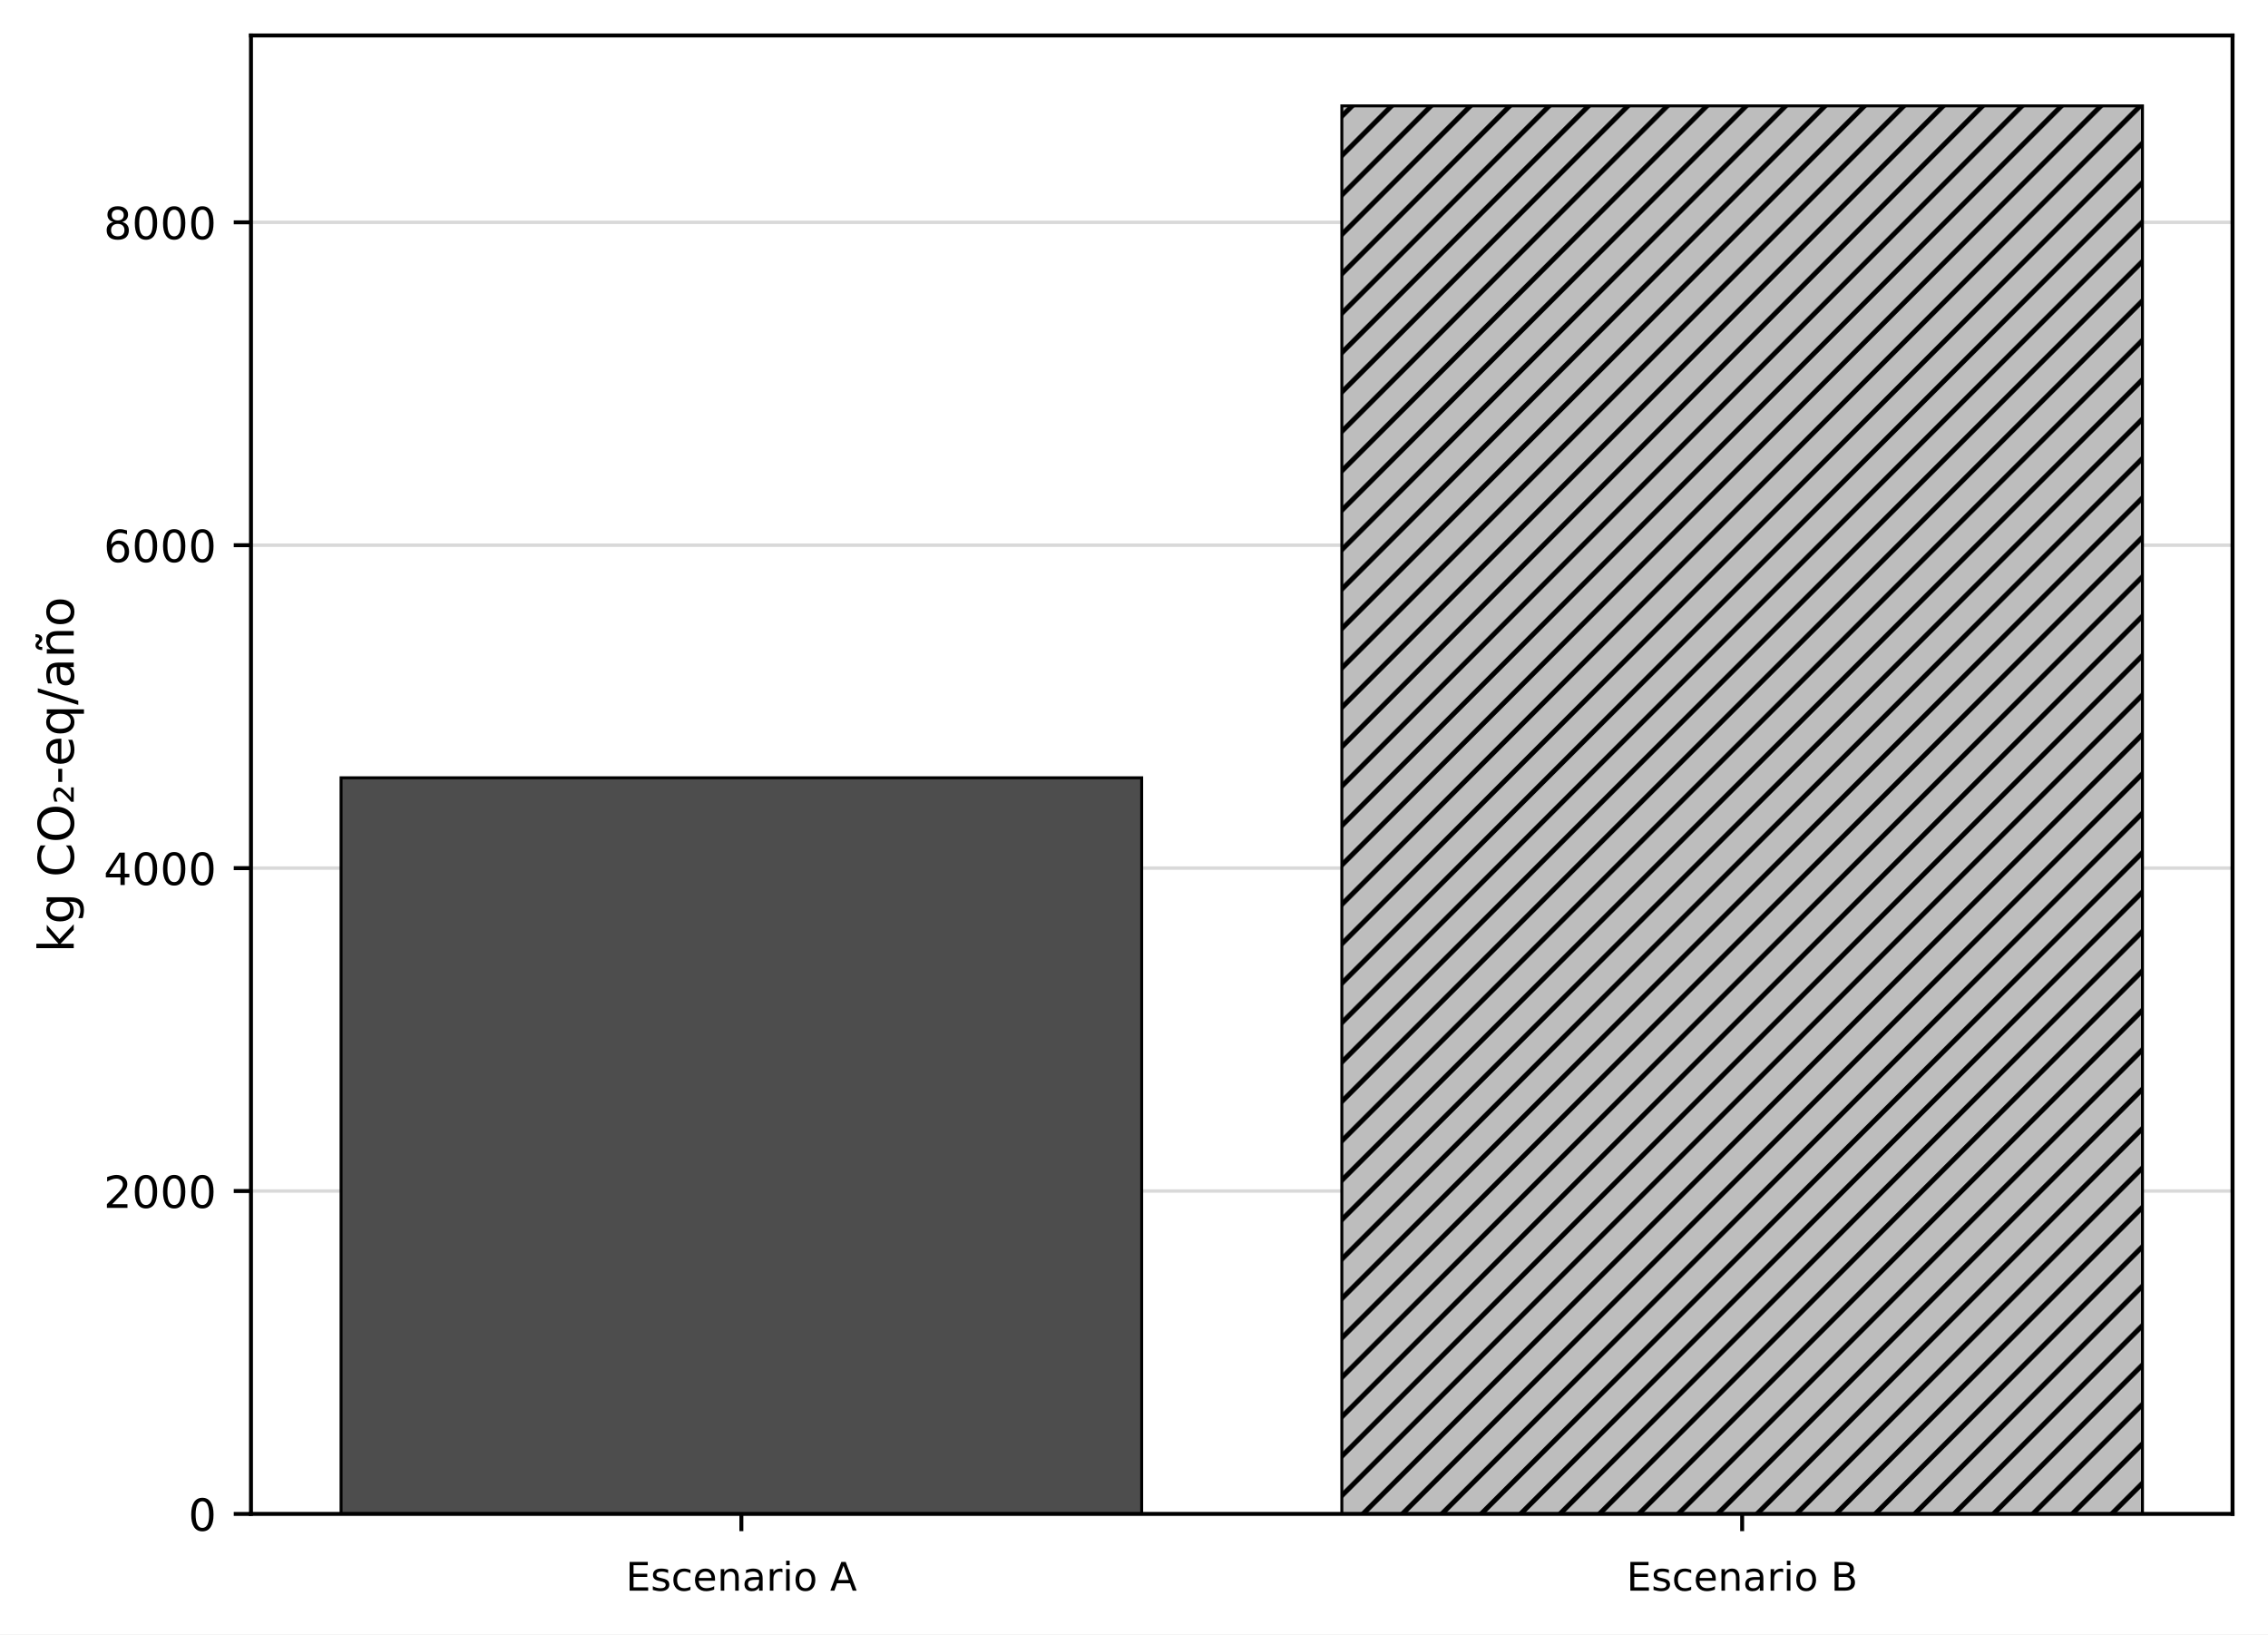
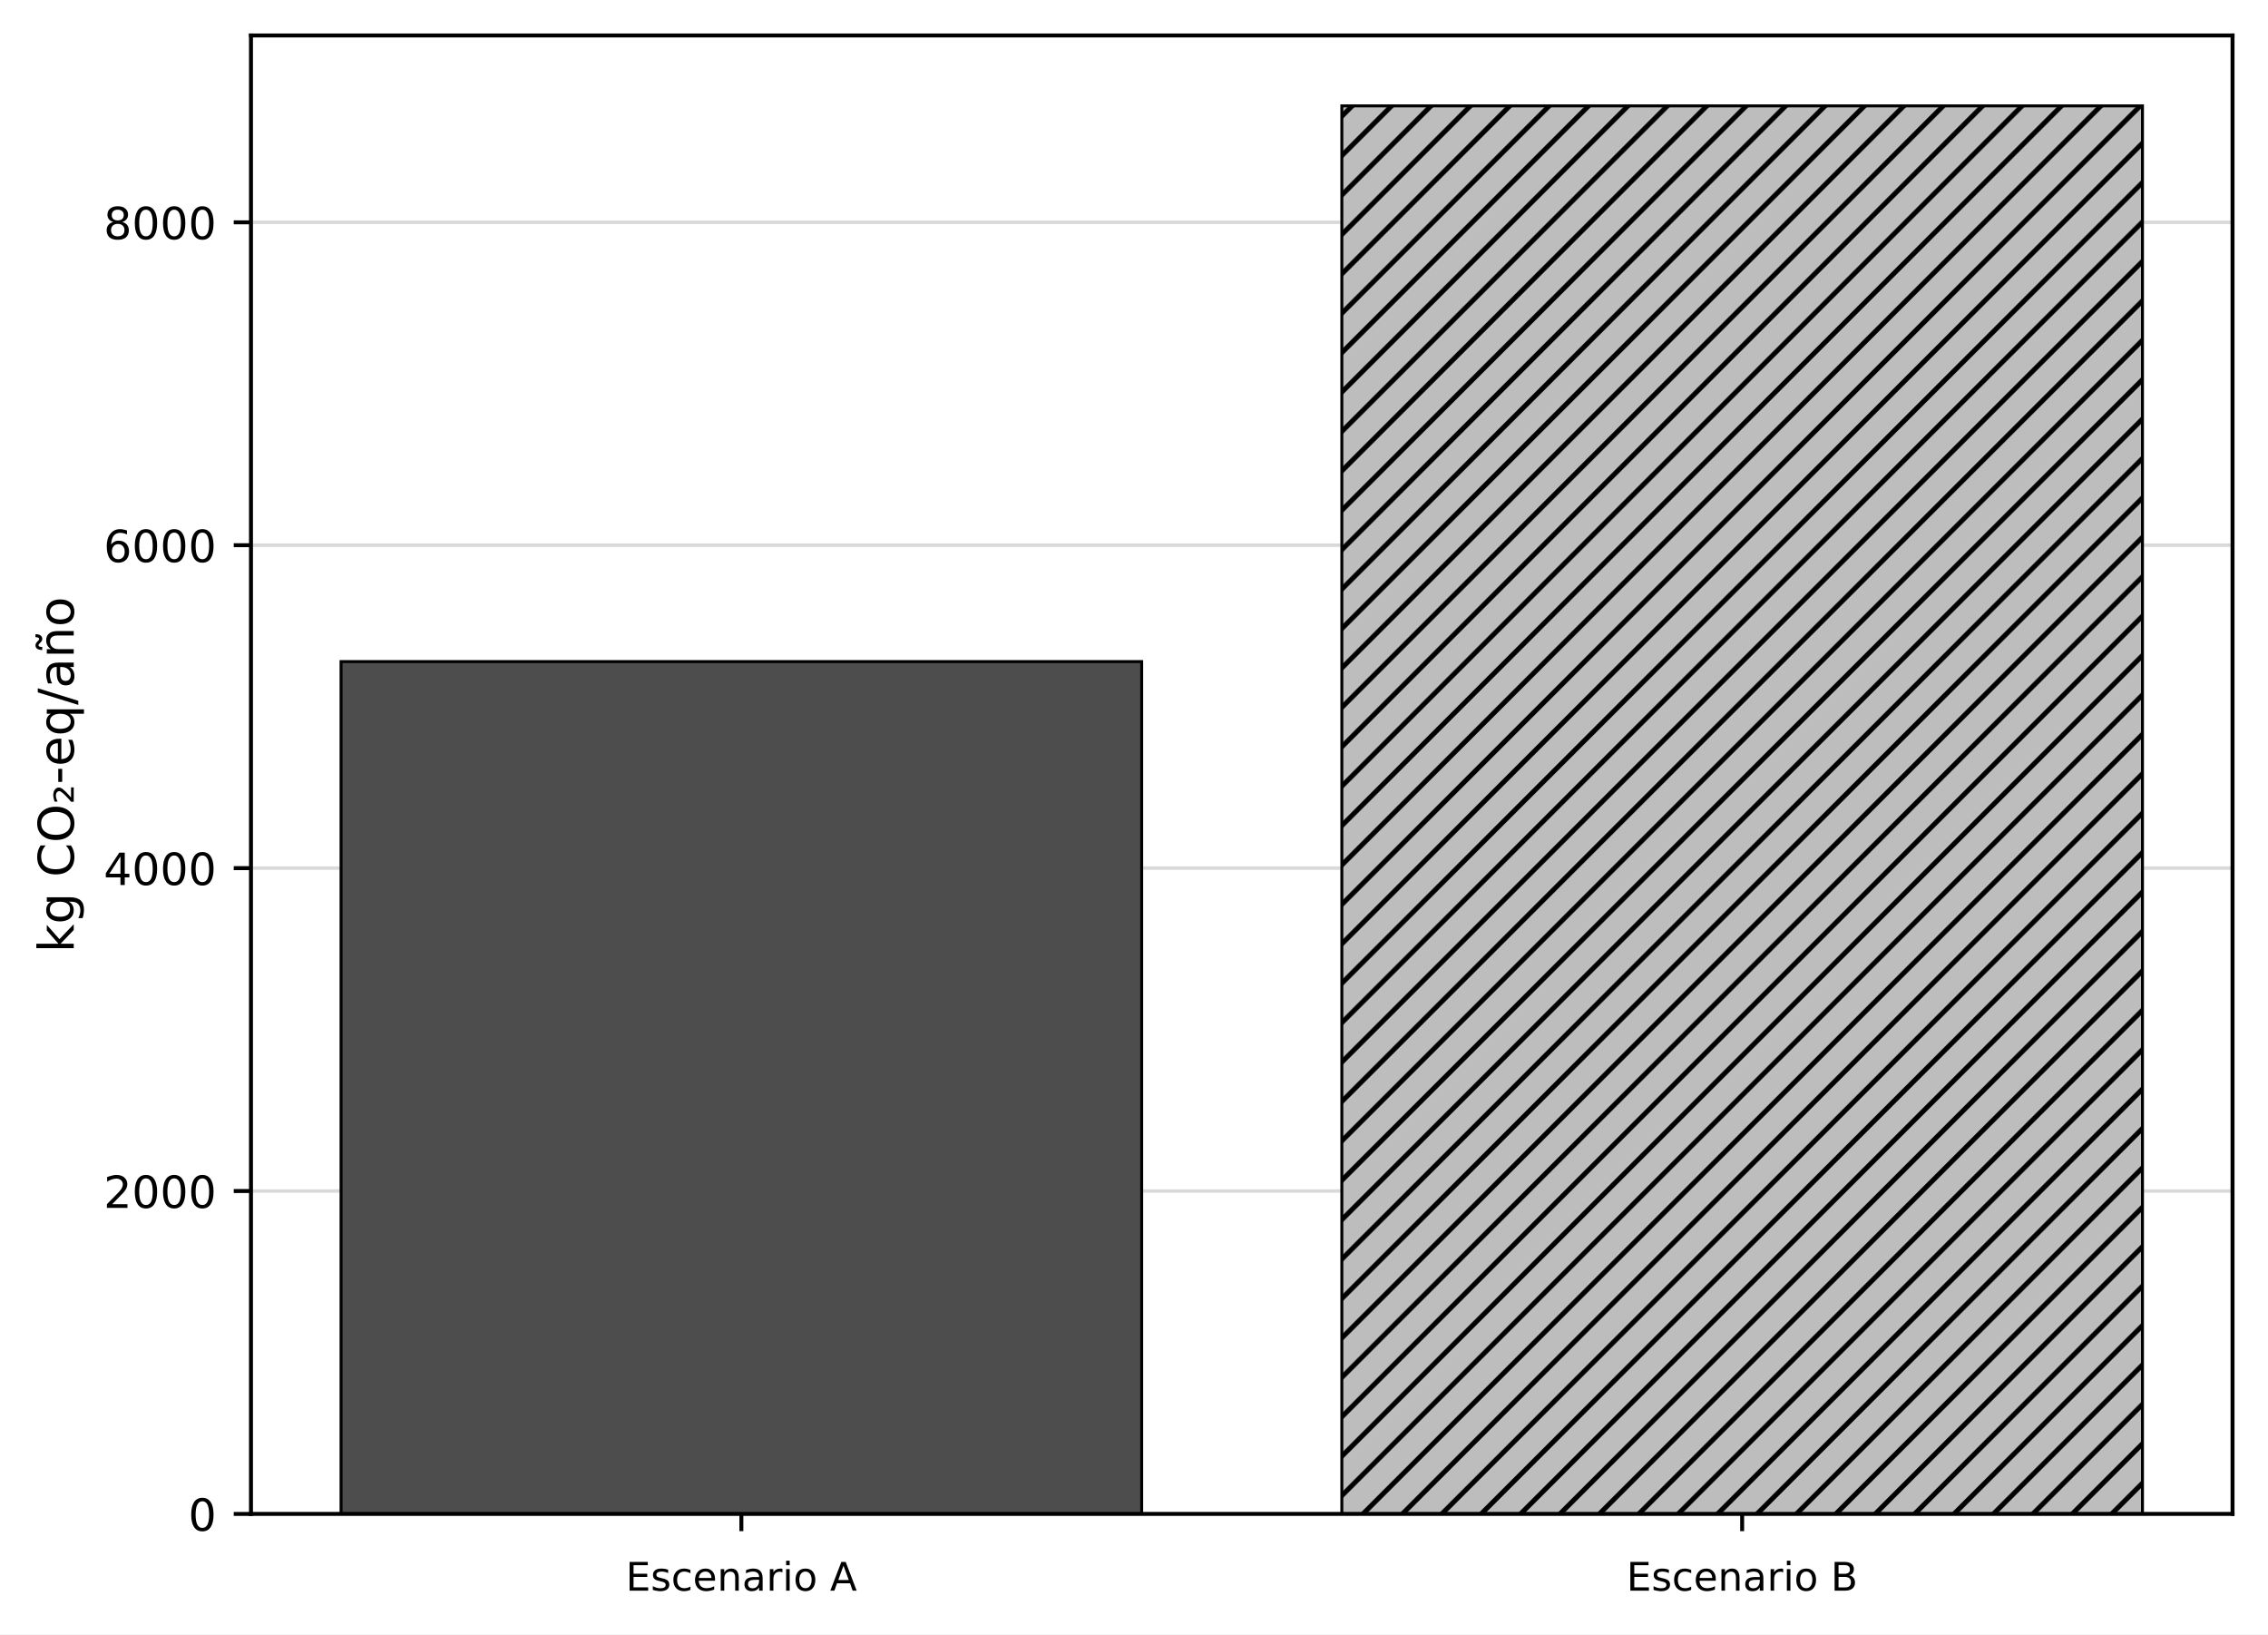
<svg xmlns="http://www.w3.org/2000/svg" xmlns:xlink="http://www.w3.org/1999/xlink" width="460.433pt" height="331.743pt" viewBox="0 0 460.433 331.743" version="1.1">
  <defs>
    <style type="text/css">*{stroke-linejoin: round; stroke-linecap: butt}</style>
  </defs>
  <g id="figure_1">
    <g id="patch_1">
      <path d="M 0 331.743 L 460.433 331.743 L 460.433 0 L 0 0 z " style="fill: #ffffff" />
    </g>
    <g id="axes_1">
      <g id="patch_2">
        <path d="M 50.953 307.3 L 453.233 307.3 L 453.233 7.2 L 50.953 7.2 z " style="fill: #ffffff" />
      </g>
      <g id="matplotlib.axis_1">
        <g id="xtick_1">
          <g id="line2d_1">
            <defs>
              <path id="m8512bdd903" d="M 0 0 L 0 3.5 " style="stroke: #000000; stroke-width: 0.8" />
            </defs>
            <g>
              <use xlink:href="#m8512bdd903" x="150.508" y="307.3" style="stroke: #000000; stroke-width: 0.8" />
            </g>
          </g>
          <g id="text_1">
            <text style="font-size: 8px; font-family: 'DejaVu Sans'; text-anchor: middle" x="150.508" y="322.879" transform="rotate(-0 150.5076 322.8788)">Escenario A</text>
          </g>
        </g>
        <g id="xtick_2">
          <g id="line2d_2">
            <g>
              <use xlink:href="#m8512bdd903" x="353.679" y="307.3" style="stroke: #000000; stroke-width: 0.8" />
            </g>
          </g>
          <g id="text_2">
            <text style="font-size: 8px; font-family: 'DejaVu Sans'; text-anchor: middle" x="353.679" y="322.879" transform="rotate(-0 353.6793 322.8788)">Escenario B</text>
          </g>
        </g>
      </g>
      <g id="matplotlib.axis_2">
        <g id="ytick_1">
          <g id="line2d_3">
            <path d="M 50.953 307.3 L 453.233 307.3 " clip-path="url(#p322ee614cd)" style="fill: none; stroke: #d9d9d9; stroke-width: 0.7; stroke-linecap: square" />
          </g>
          <g id="line2d_4">
            <defs>
              <path id="me50acbb753" d="M 0 0 L -3.5 0 " style="stroke: #000000; stroke-width: 0.8" />
            </defs>
            <g>
              <use xlink:href="#me50acbb753" x="50.953" y="307.3" style="stroke: #000000; stroke-width: 0.8" />
            </g>
          </g>
          <g id="text_3">
            <text style="font-size: 9px; font-family: 'DejaVu Sans'; text-anchor: end" x="43.953" y="310.719" transform="rotate(-0 43.95344 310.7193)">0</text>
          </g>
        </g>
        <g id="ytick_2">
          <g id="line2d_5">
            <path d="M 50.953 241.758 L 453.233 241.758 " clip-path="url(#p322ee614cd)" style="fill: none; stroke: #d9d9d9; stroke-width: 0.7; stroke-linecap: square" />
          </g>
          <g id="line2d_6">
            <g>
              <use xlink:href="#me50acbb753" x="50.953" y="241.758" style="stroke: #000000; stroke-width: 0.8" />
            </g>
          </g>
          <g id="text_4">
            <text style="font-size: 9px; font-family: 'DejaVu Sans'; text-anchor: end" x="43.953" y="245.177" transform="rotate(-0 43.95344 245.1771)">2000</text>
          </g>
        </g>
        <g id="ytick_3">
          <g id="line2d_7">
            <path d="M 50.953 176.216 L 453.233 176.216 " clip-path="url(#p322ee614cd)" style="fill: none; stroke: #d9d9d9; stroke-width: 0.7; stroke-linecap: square" />
          </g>
          <g id="line2d_8">
            <g>
              <use xlink:href="#me50acbb753" x="50.953" y="176.216" style="stroke: #000000; stroke-width: 0.8" />
            </g>
          </g>
          <g id="text_5">
            <text style="font-size: 9px; font-family: 'DejaVu Sans'; text-anchor: end" x="43.953" y="179.635" transform="rotate(-0 43.95344 179.6349)">4000</text>
          </g>
        </g>
        <g id="ytick_4">
          <g id="line2d_9">
            <path d="M 50.953 110.673 L 453.233 110.673 " clip-path="url(#p322ee614cd)" style="fill: none; stroke: #d9d9d9; stroke-width: 0.7; stroke-linecap: square" />
          </g>
          <g id="line2d_10">
            <g>
              <use xlink:href="#me50acbb753" x="50.953" y="110.673" style="stroke: #000000; stroke-width: 0.8" />
            </g>
          </g>
          <g id="text_6">
            <text style="font-size: 9px; font-family: 'DejaVu Sans'; text-anchor: end" x="43.953" y="114.093" transform="rotate(-0 43.95344 114.0926)">6000</text>
          </g>
        </g>
        <g id="ytick_5">
          <g id="line2d_11">
            <path d="M 50.953 45.131 L 453.233 45.131 " clip-path="url(#p322ee614cd)" style="fill: none; stroke: #d9d9d9; stroke-width: 0.7; stroke-linecap: square" />
          </g>
          <g id="line2d_12">
            <g>
              <use xlink:href="#me50acbb753" x="50.953" y="45.131" style="stroke: #000000; stroke-width: 0.8" />
            </g>
          </g>
          <g id="text_7">
            <text style="font-size: 9px; font-family: 'DejaVu Sans'; text-anchor: end" x="43.953" y="48.55" transform="rotate(-0 43.95344 48.55042)">8000</text>
          </g>
        </g>
        <g id="text_8">
          <text style="font-size: 10px; font-family: 'DejaVu Sans'; text-anchor: middle" x="14.969" y="157.25" transform="rotate(-90 14.96875 157.25)">kg CO₂-eq/año</text>
        </g>
      </g>
      <g id="patch_3">
-         <path d="M 69.239 307.3 L 231.776 307.3 L 231.776 157.884 L 69.239 157.884 z " clip-path="url(#p322ee614cd)" style="fill: #4d4d4d; stroke: #000000; stroke-width: 0.6; stroke-linejoin: miter" />
+         <path d="M 69.239 307.3 L 231.776 307.3 L 231.776 134.298 L 69.239 134.298 z " clip-path="url(#p322ee614cd)" style="fill: #4d4d4d; stroke: #000000; stroke-width: 0.6; stroke-linejoin: miter" />
      </g>
      <g id="patch_4">
        <path d="M 272.411 307.3 L 434.948 307.3 L 434.948 21.49 L 272.411 21.49 z " clip-path="url(#p322ee614cd)" style="fill: url(#hba91143bd5); stroke: #000000; stroke-width: 0.6; stroke-linejoin: miter" />
      </g>
      <g id="patch_5">
        <path d="M 50.953 307.3 L 50.953 7.2 " style="fill: none; stroke: #000000; stroke-width: 0.8; stroke-linejoin: miter; stroke-linecap: square" />
      </g>
      <g id="patch_6">
        <path d="M 453.233 307.3 L 453.233 7.2 " style="fill: none; stroke: #000000; stroke-width: 0.8; stroke-linejoin: miter; stroke-linecap: square" />
      </g>
      <g id="patch_7">
        <path d="M 50.953 307.3 L 453.233 307.3 " style="fill: none; stroke: #000000; stroke-width: 0.8; stroke-linejoin: miter; stroke-linecap: square" />
      </g>
      <g id="patch_8">
        <path d="M 50.953 7.2 L 453.233 7.2 " style="fill: none; stroke: #000000; stroke-width: 0.8; stroke-linejoin: miter; stroke-linecap: square" />
      </g>
    </g>
  </g>
  <defs>
    <clipPath id="p322ee614cd">
      <rect x="50.953" y="7.2" width="402.28" height="300.1" />
    </clipPath>
  </defs>
  <defs>
    <pattern id="hba91143bd5" patternUnits="userSpaceOnUse" x="0" y="0" width="72" height="72">
      <rect x="0" y="0" width="73" height="73" fill="#bdbdbd" />
      <path d="M -36 36 L 36 -36 M -32 40 L 40 -32 M -28 44 L 44 -28 M -24 48 L 48 -24 M -20 52 L 52 -20 M -16 56 L 56 -16 M -12 60 L 60 -12 M -8 64 L 64 -8 M -4 68 L 68 -4 M 0 72 L 72 0 M 4 76 L 76 4 M 8 80 L 80 8 M 12 84 L 84 12 M 16 88 L 88 16 M 20 92 L 92 20 M 24 96 L 96 24 M 28 100 L 100 28 M 32 104 L 104 32 M 36 108 L 108 36 " style="fill: #000000; stroke: #000000; stroke-width: 1.0; stroke-linecap: butt; stroke-linejoin: miter" />
    </pattern>
  </defs>
</svg>
